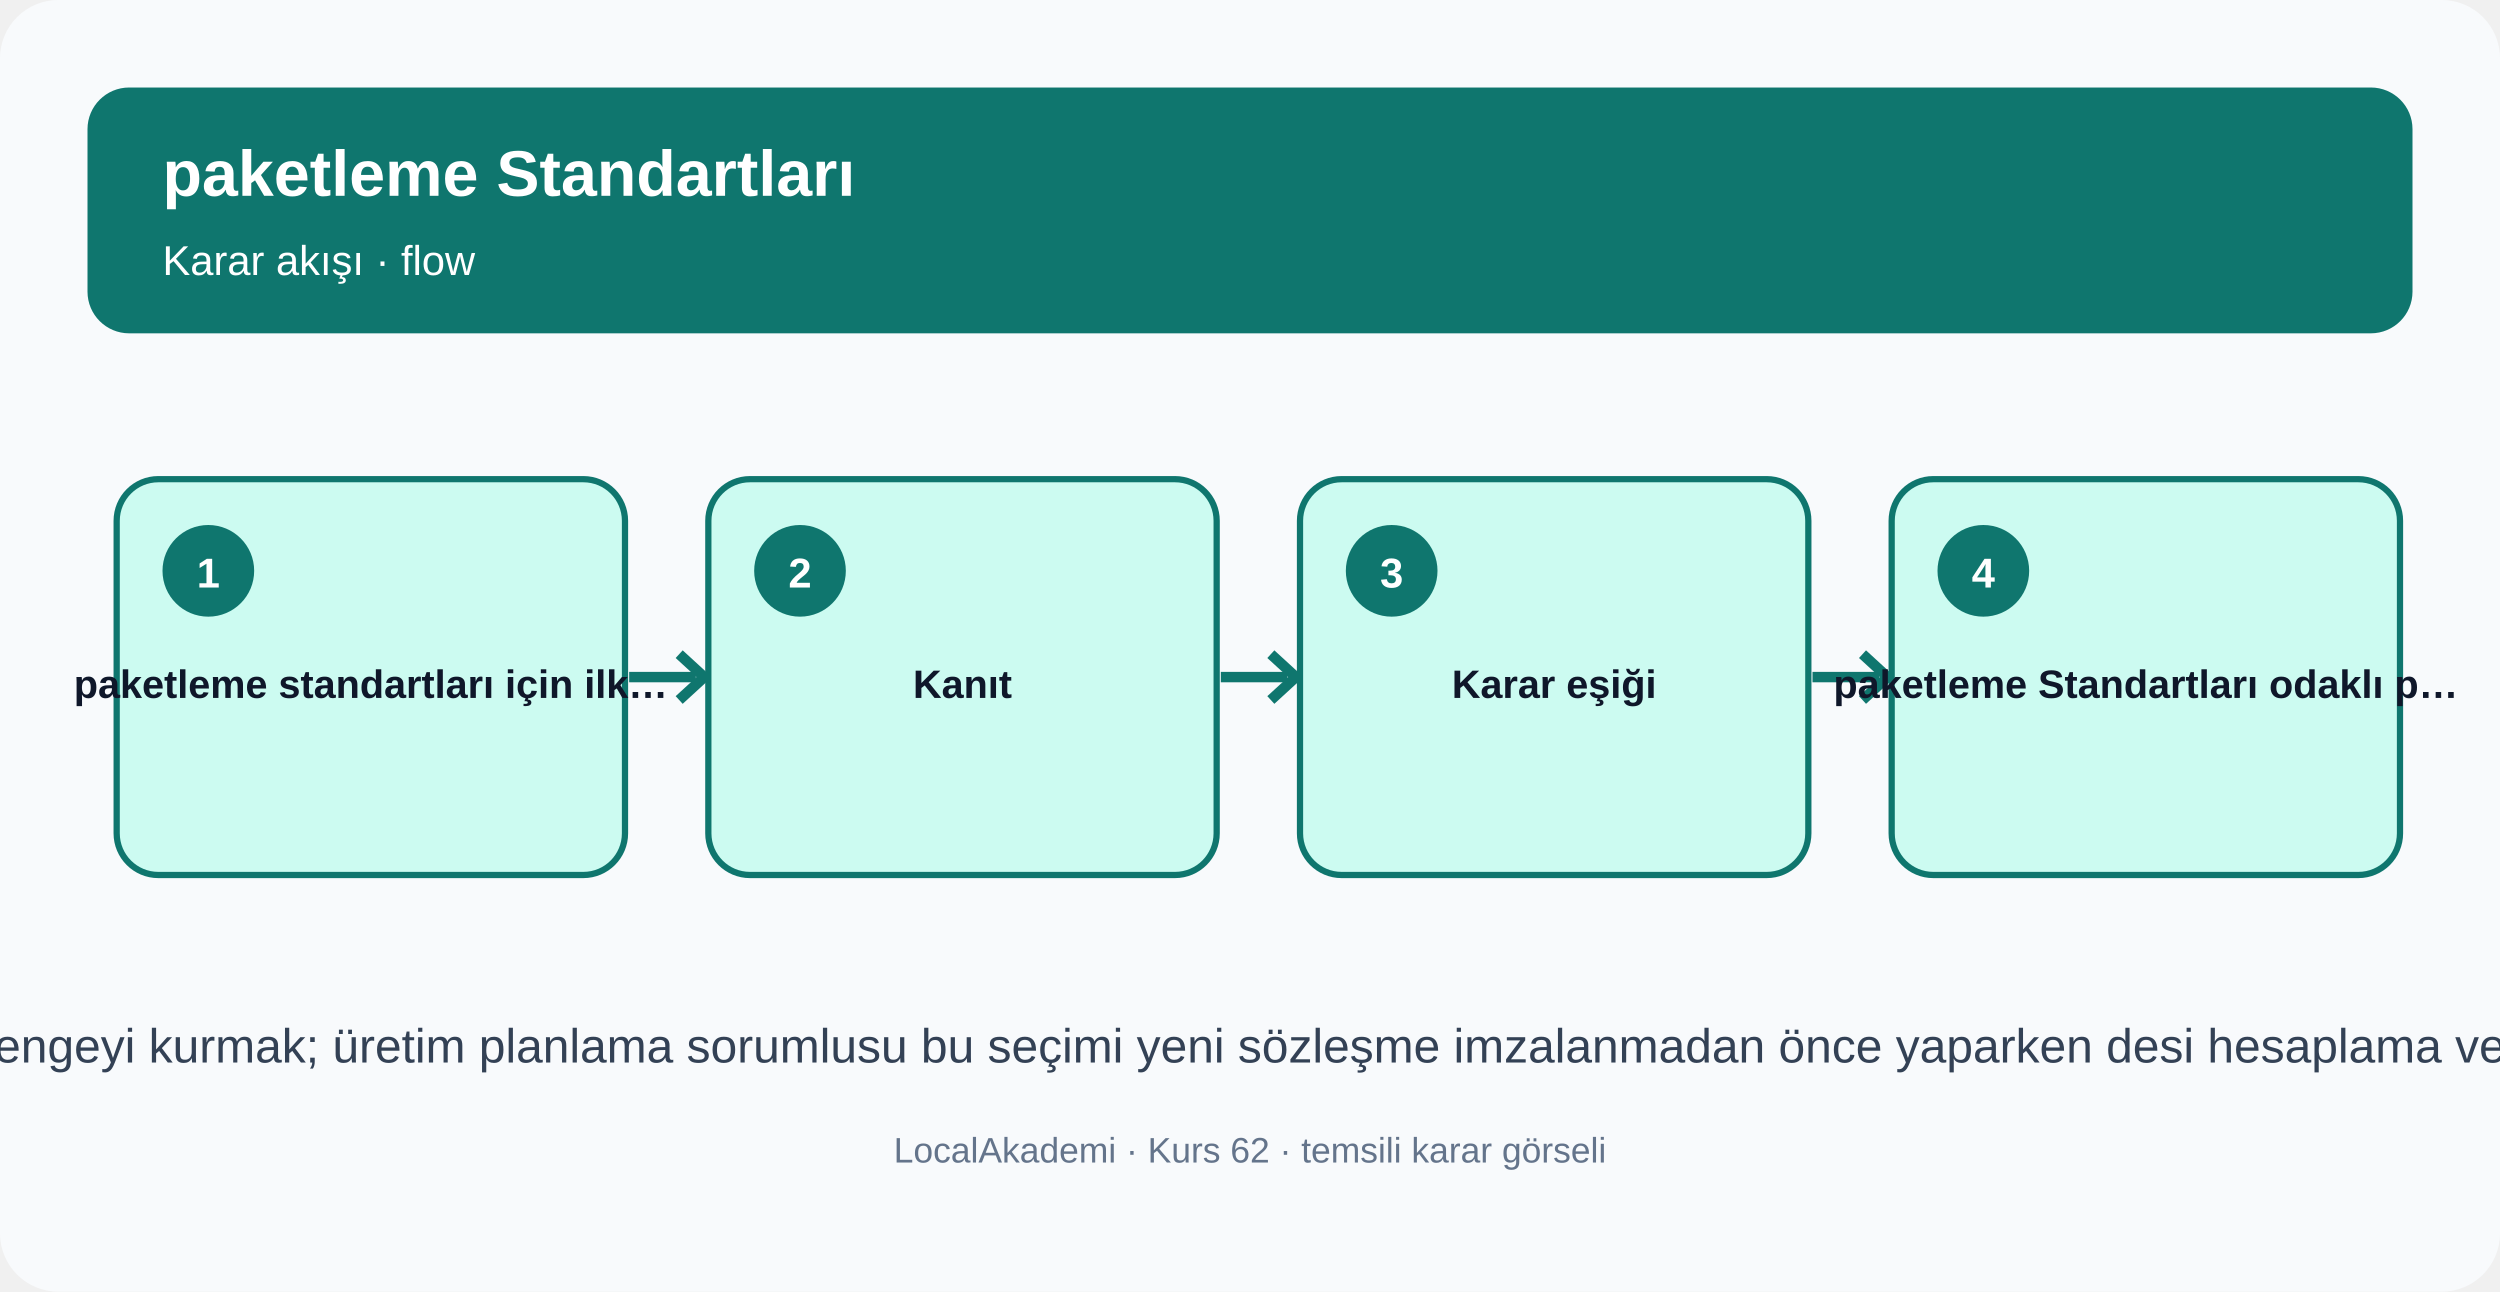
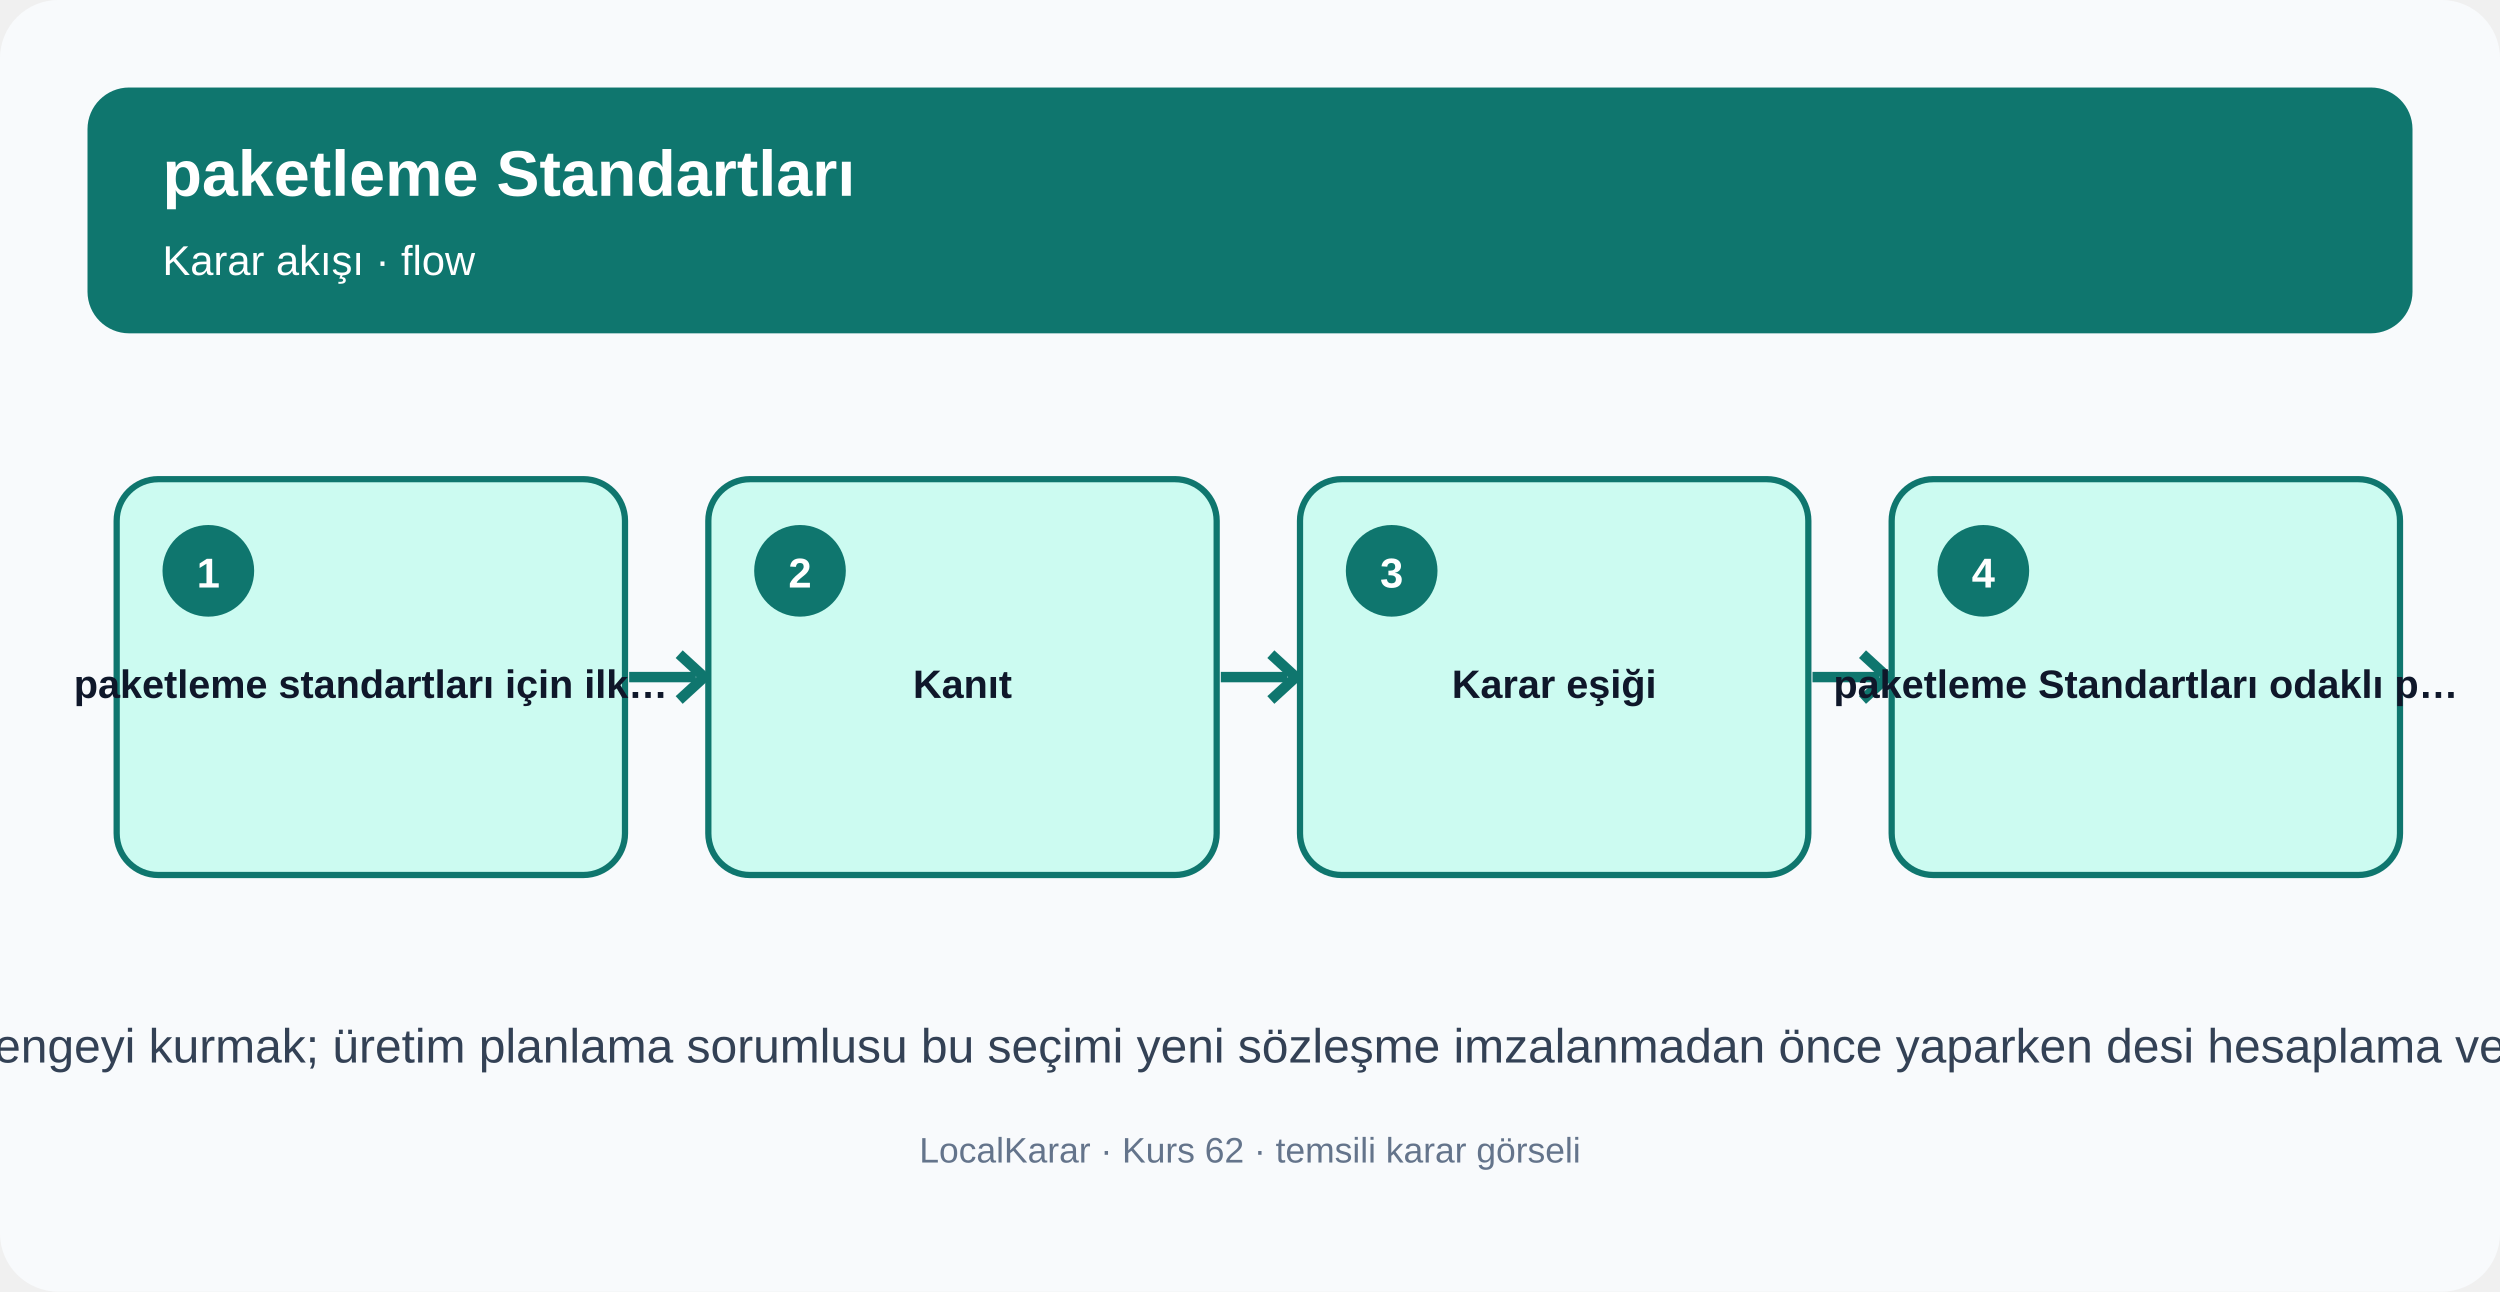
<svg xmlns="http://www.w3.org/2000/svg" width="1200" height="620" viewBox="0 0 1200 620" role="img" aria-labelledby="title desc">
  <rect width="1200" height="620" rx="28" fill="#f8fafc" />
  <rect x="42" y="42" width="1116" height="118" rx="20" fill="#0f766e" />
  <text x="78" y="94" font-family="Arial, sans-serif" font-size="31" font-weight="700" fill="white">paketleme Standartları</text>
  <text x="78" y="132" font-family="Arial, sans-serif" font-size="20" fill="white">Karar akışı · flow</text>
  <rect x="56" y="230" width="244" height="190" rx="20" fill="#ccfbf1" stroke="#0f766e" stroke-width="3" />
  <circle cx="100" cy="274" r="22" fill="#0f766e" />
  <text x="100" y="282" text-anchor="middle" font-family="Arial" font-size="20" font-weight="700" fill="white">1</text>
  <text x="178" y="335" text-anchor="middle" font-family="Arial" font-size="19" font-weight="700" fill="#0f172a">paketleme standartları için ilk…</text>
  <path d="M302 325 H334" stroke="#0f766e" stroke-width="5" />
  <path d="M326 314 L338 325 L326 336" fill="none" stroke="#0f766e" stroke-width="5" />
  <rect x="340" y="230" width="244" height="190" rx="20" fill="#ccfbf1" stroke="#0f766e" stroke-width="3" />
  <circle cx="384" cy="274" r="22" fill="#0f766e" />
  <text x="384" y="282" text-anchor="middle" font-family="Arial" font-size="20" font-weight="700" fill="white">2</text>
  <text x="462" y="335" text-anchor="middle" font-family="Arial" font-size="19" font-weight="700" fill="#0f172a">Kanıt</text>
  <path d="M586 325 H618" stroke="#0f766e" stroke-width="5" />
  <path d="M610 314 L622 325 L610 336" fill="none" stroke="#0f766e" stroke-width="5" />
  <rect x="624" y="230" width="244" height="190" rx="20" fill="#ccfbf1" stroke="#0f766e" stroke-width="3" />
  <circle cx="668" cy="274" r="22" fill="#0f766e" />
  <text x="668" y="282" text-anchor="middle" font-family="Arial" font-size="20" font-weight="700" fill="white">3</text>
  <text x="746" y="335" text-anchor="middle" font-family="Arial" font-size="19" font-weight="700" fill="#0f172a">Karar eşiği</text>
  <path d="M870 325 H902" stroke="#0f766e" stroke-width="5" />
  <path d="M894 314 L906 325 L894 336" fill="none" stroke="#0f766e" stroke-width="5" />
  <rect x="908" y="230" width="244" height="190" rx="20" fill="#ccfbf1" stroke="#0f766e" stroke-width="3" />
  <circle cx="952" cy="274" r="22" fill="#0f766e" />
  <text x="952" y="282" text-anchor="middle" font-family="Arial" font-size="20" font-weight="700" fill="white">4</text>
  <text x="1030" y="335" text-anchor="middle" font-family="Arial" font-size="19" font-weight="700" fill="#0f172a">paketleme Standartları odaklı p…</text>
  <text x="600" y="510" text-anchor="middle" font-family="Arial, sans-serif" font-size="23" fill="#334155">hizmet seviyesi ile stok/işlem maliyeti arasındaki dengeyi kurmak; üretim planlama sorumlusu bu seçimi yeni sözleşme imzalanmadan önce yaparken desi hesaplama ve ekspres kargo kararlarını bunun yerine kullanmaz</text>
-   <text x="600" y="558" text-anchor="middle" font-family="Arial, sans-serif" font-size="17" fill="#64748b">LocalAkademi · Kurs 62 · temsili karar görseli</text>
+   <text x="600" y="558" text-anchor="middle" font-family="Arial, sans-serif" font-size="17" fill="#64748b">LocalKarar · Kurs 62 · temsili karar görseli</text>
</svg>
